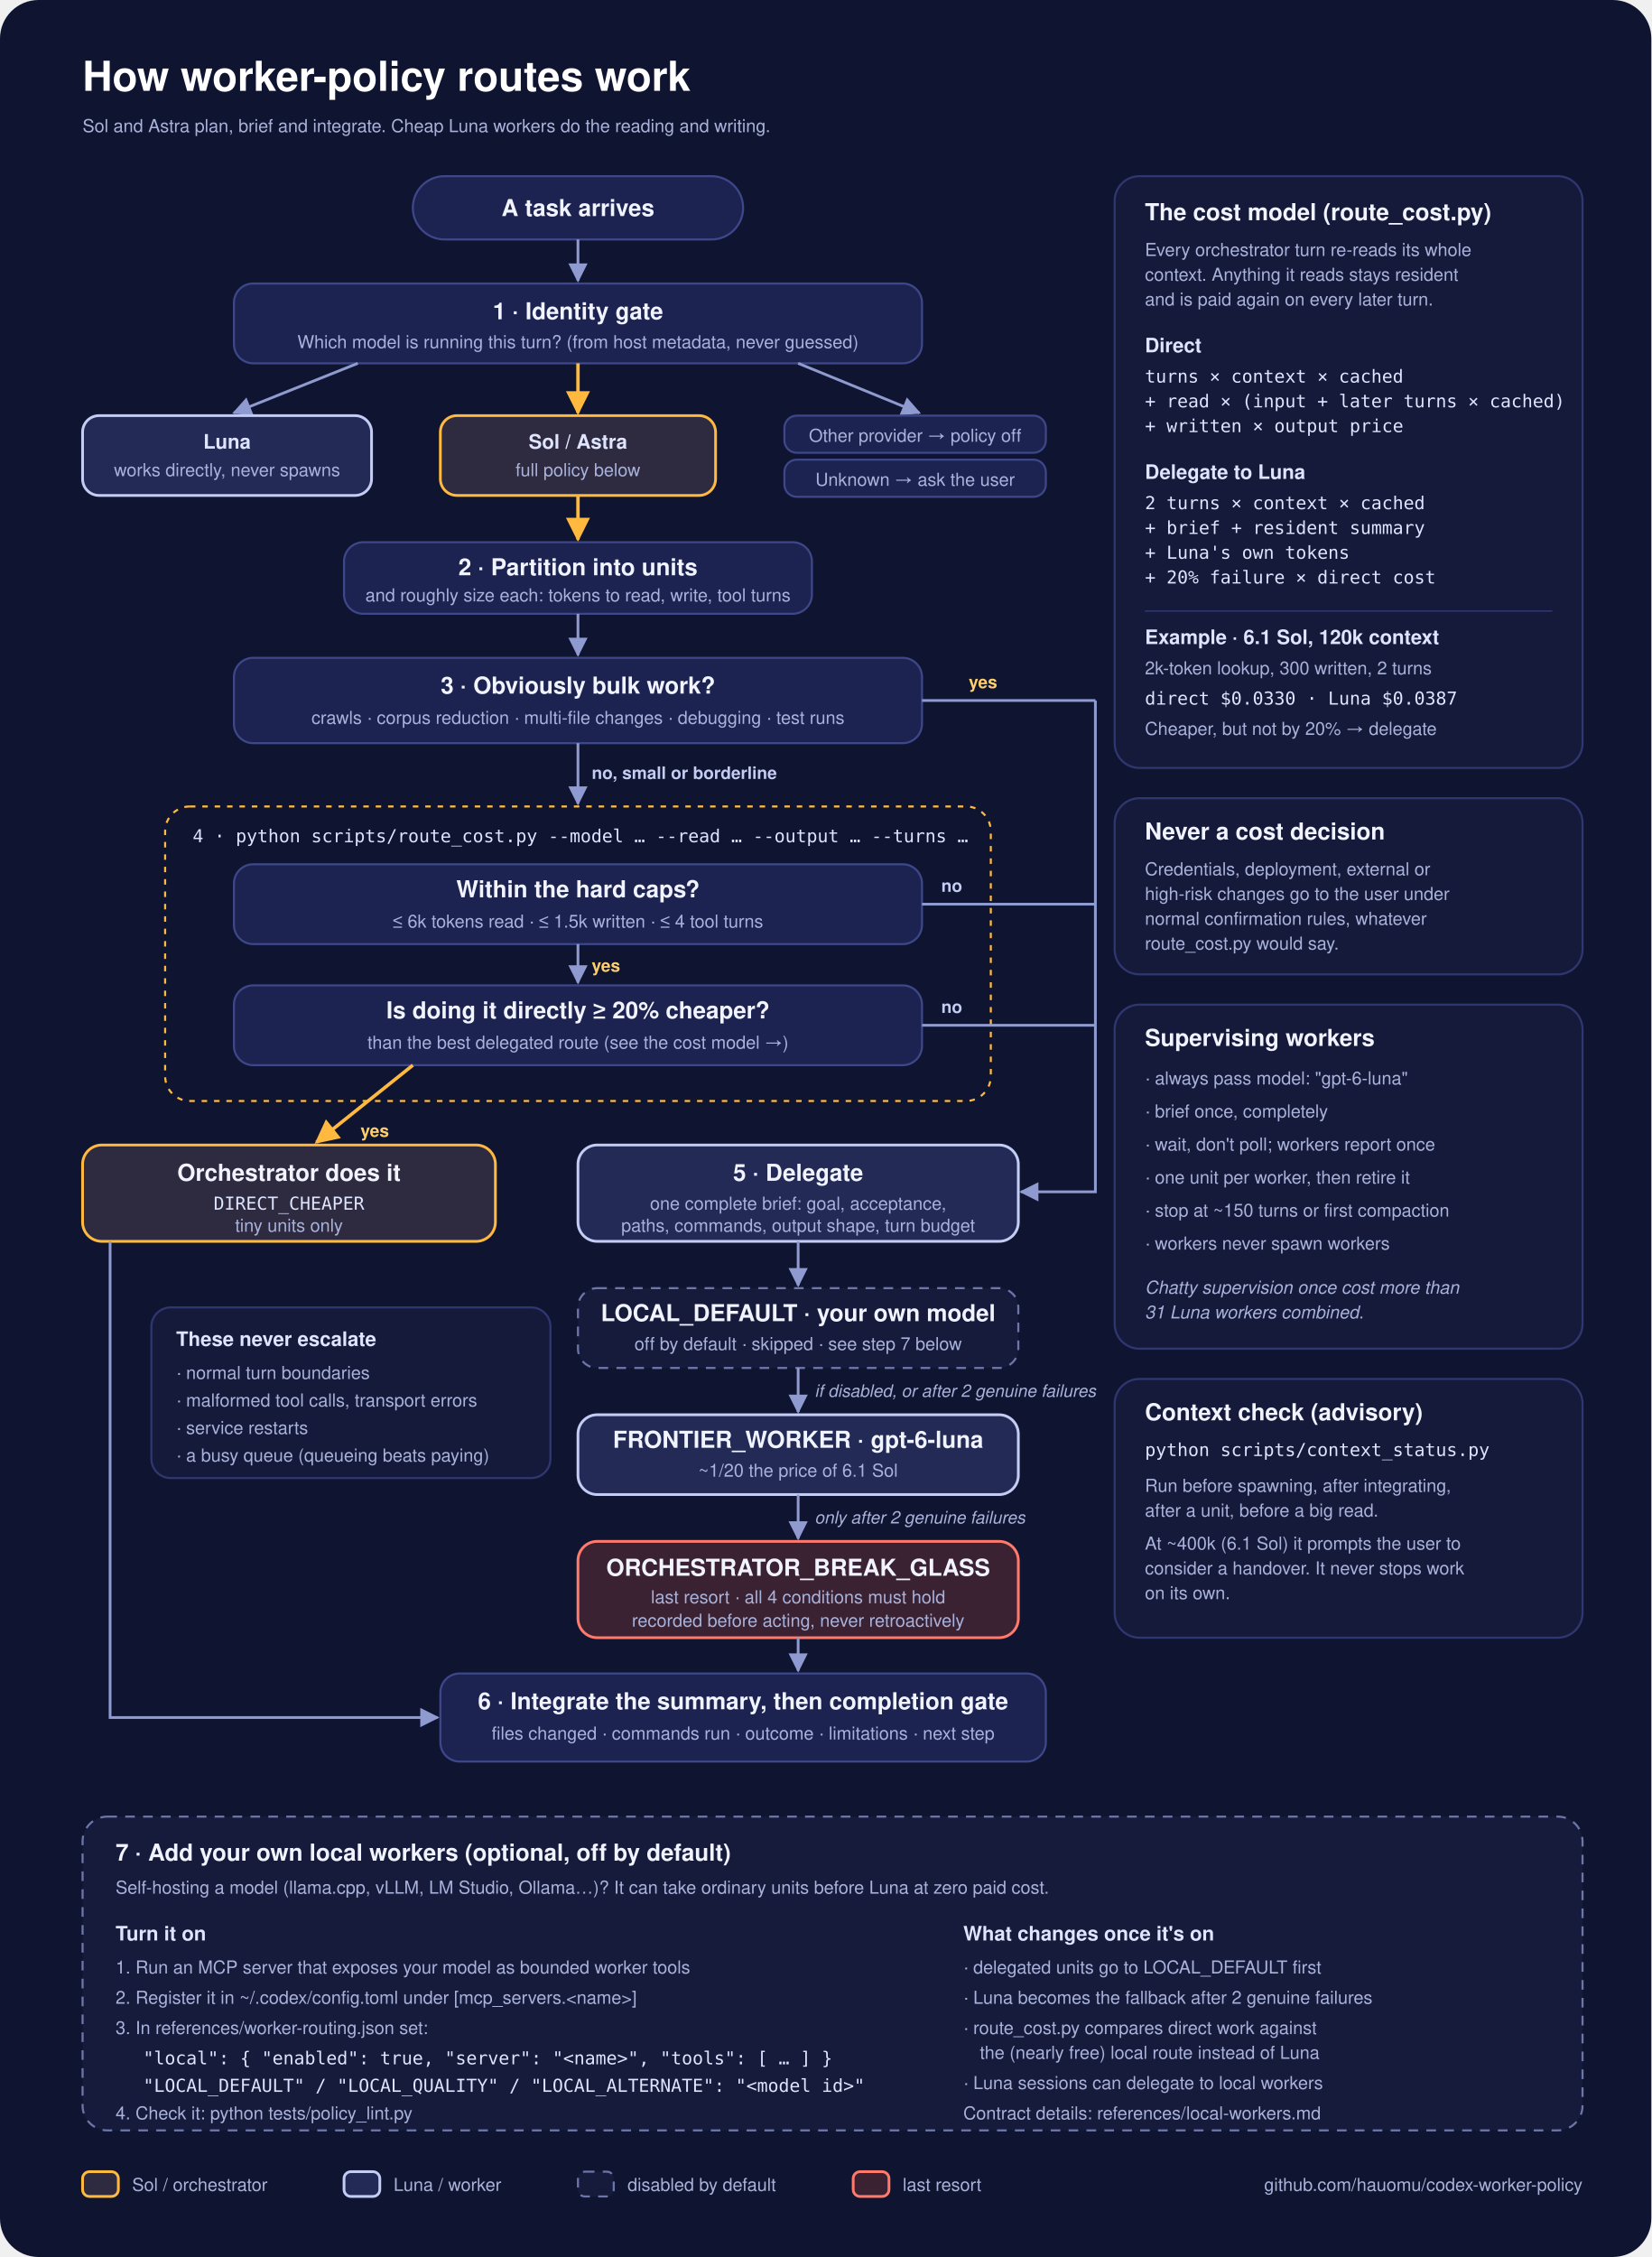
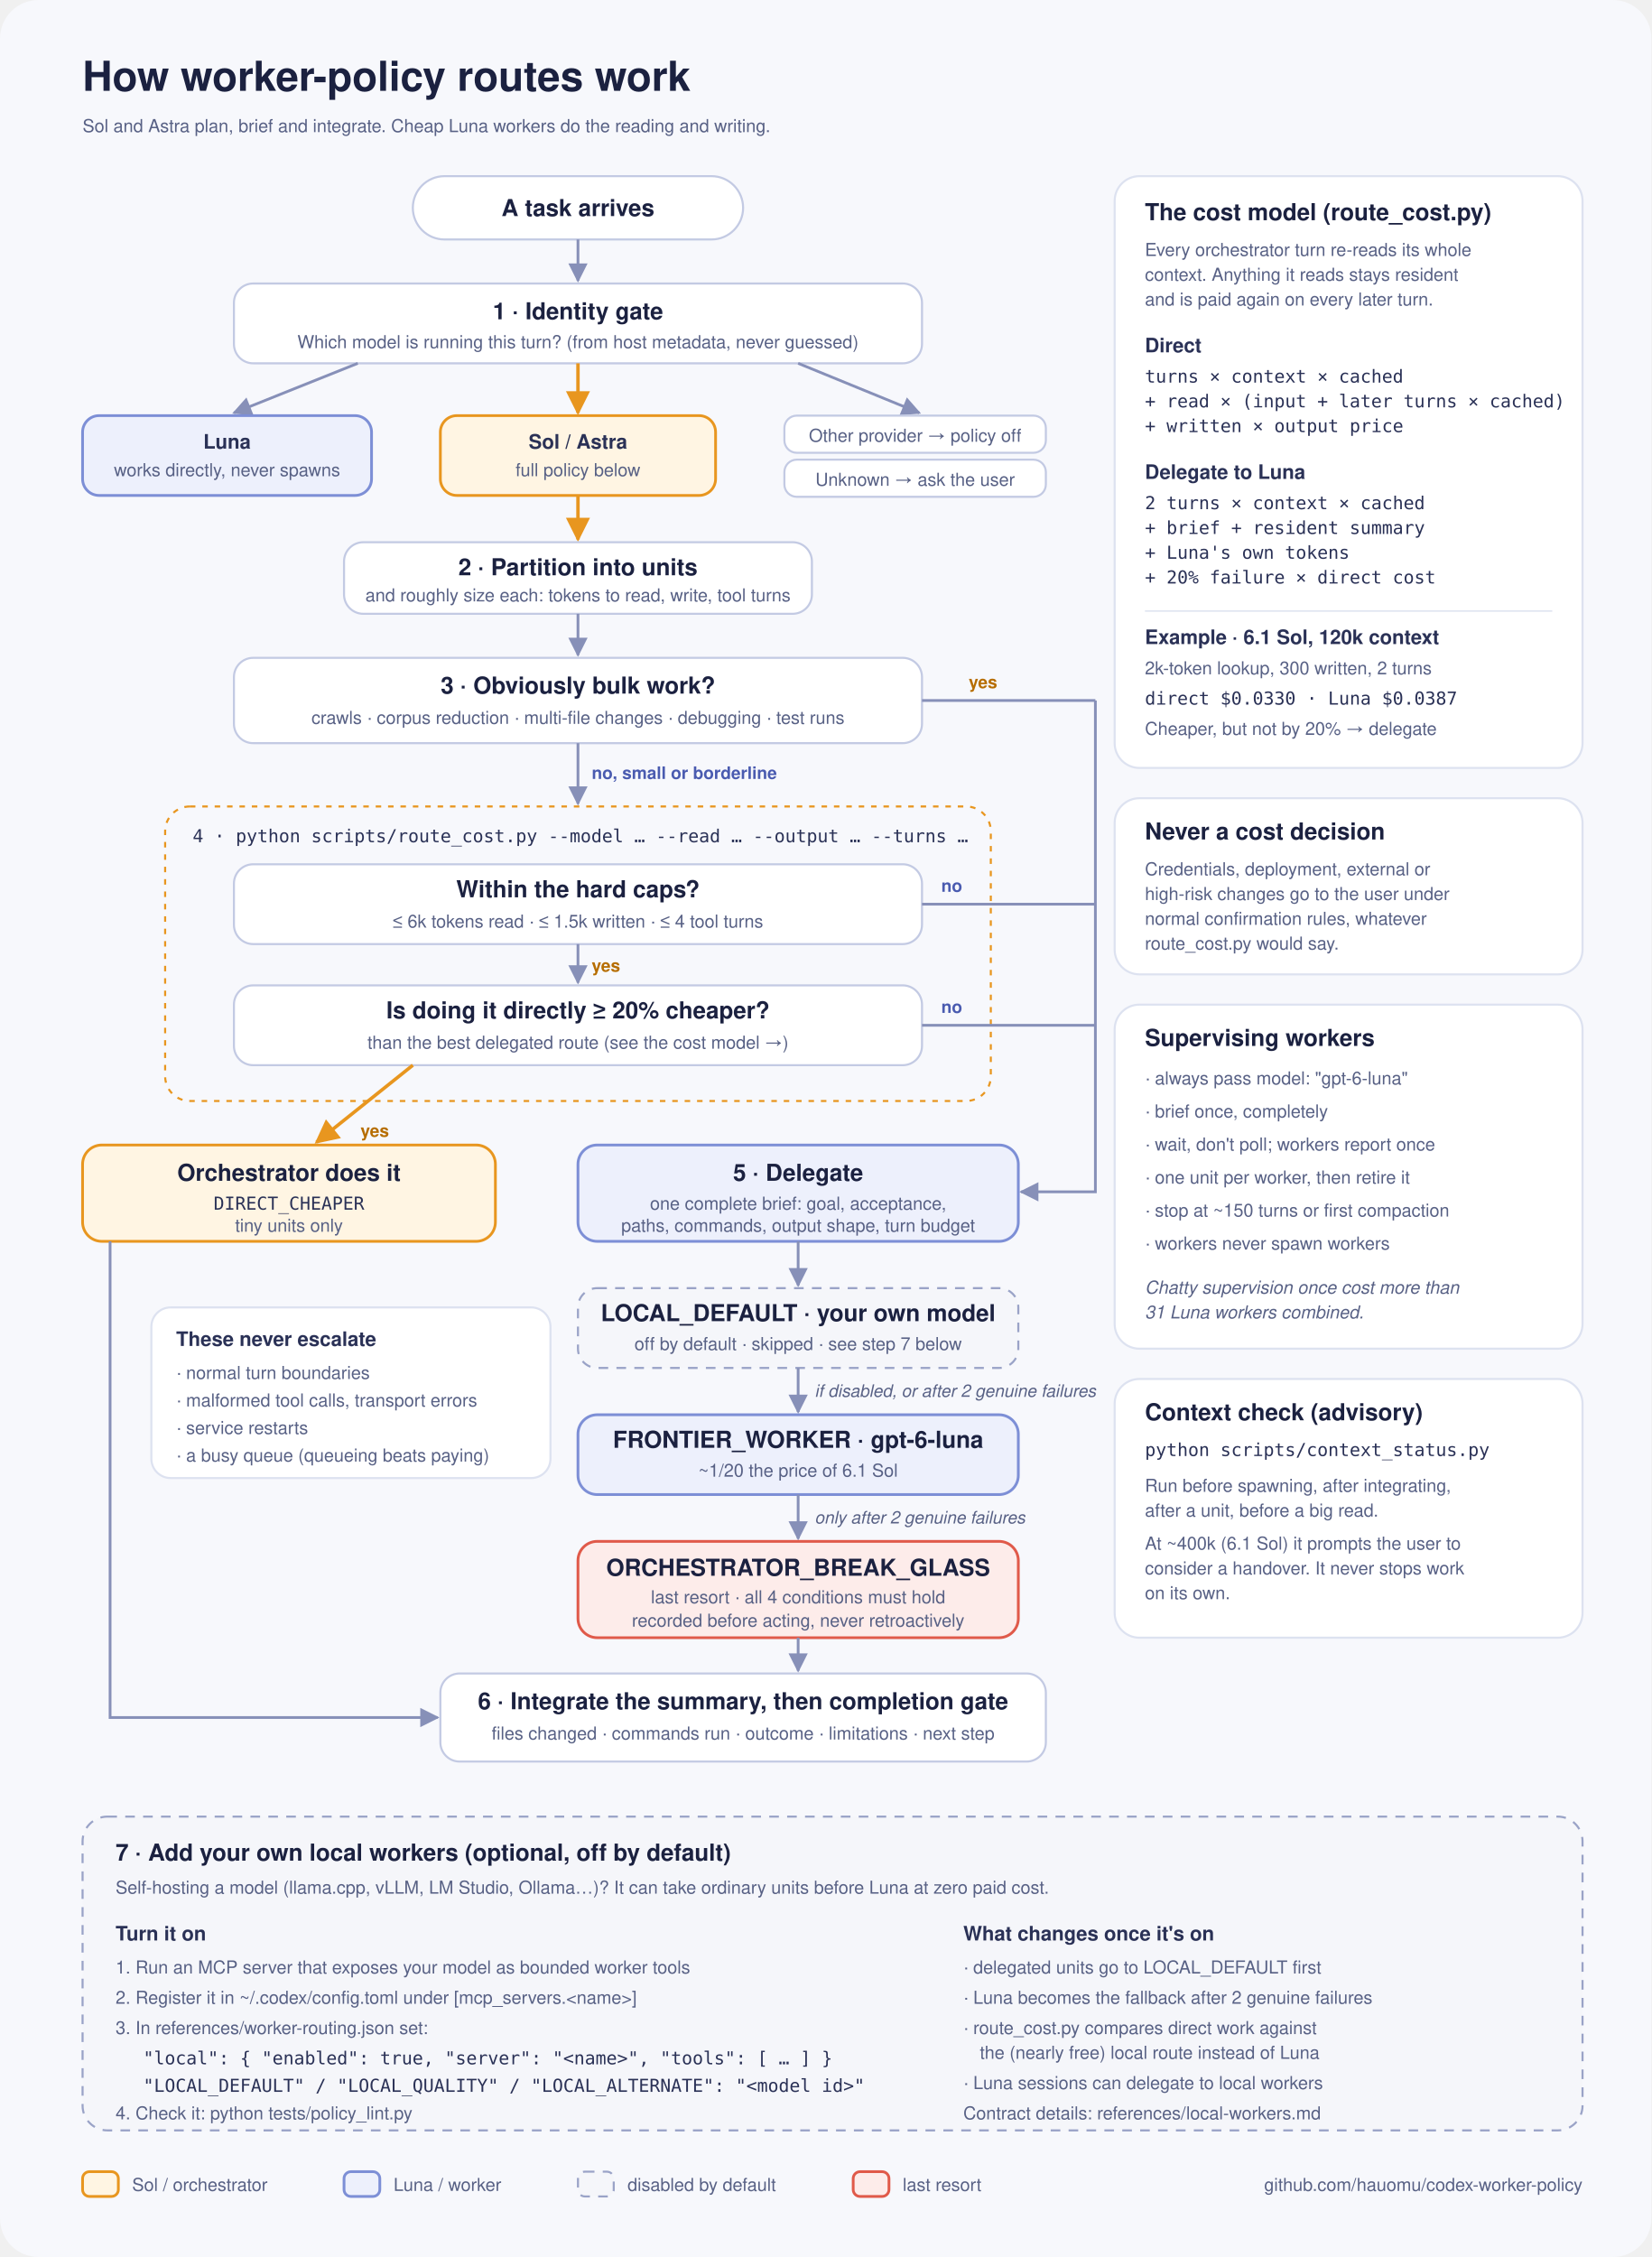
<svg xmlns="http://www.w3.org/2000/svg" viewBox="0 0 1200 1640" width="1200" height="1640" role="img" aria-labelledby="title desc" font-family="Segoe UI, Helvetica, Arial, sans-serif">
  <defs>
    <marker id="arr" viewBox="0 0 10 10" refX="9" refY="5" markerWidth="7" markerHeight="7" orient="auto-start-reverse">
-       <path d="M0 0 L10 5 L0 10 z" fill="#8f9bd0" />
+       <path d="M0 0 L10 5 L0 10 z" fill="#8790b8" />
    </marker>
    <marker id="arrGold" viewBox="0 0 10 10" refX="9" refY="5" markerWidth="7" markerHeight="7" orient="auto-start-reverse">
-       <path d="M0 0 L10 5 L0 10 z" fill="#ffb93f" />
+       <path d="M0 0 L10 5 L0 10 z" fill="#e8961f" />
    </marker>
    <style>
-       .node { fill: #1c2350; stroke: #3d4789; stroke-width: 1.5; }
-       .sol { fill: #2e2a3f; stroke: #ffb93f; stroke-width: 2; }
-       .luna { fill: #222a55; stroke: #c3cdf3; stroke-width: 2; }
-       .off { fill: #161b3c; stroke: #6c76a8; stroke-width: 1.5; stroke-dasharray: 7 6; }
-       .glass { fill: #3a2233; stroke: #ff7a6b; stroke-width: 2; }
-       .panel { fill: #151a3a; stroke: #2f3770; stroke-width: 1.5; }
-       .h { fill: #f1f3ff; font-size: 17px; font-weight: 600; }
-       .t { fill: #dfe4ff; font-size: 14.5px; }
-       .s { fill: #a9b2da; font-size: 13px; }
-       .m { fill: #dfe4ff; font-size: 13px; font-family: Consolas, Menlo, monospace; }
-       .lab { fill: #a9b2da; font-size: 12.5px; font-style: italic; }
-       .yes { fill: #ffcf6b; font-size: 12.5px; font-weight: 600; }
-       .no { fill: #c3cdf3; font-size: 12.5px; font-weight: 600; }
-       .line { stroke: #8f9bd0; stroke-width: 2; fill: none; }
-       .gold { stroke: #ffb93f; stroke-width: 2.5; fill: none; }
+       .node { fill: #ffffff; stroke: #c3cae3; stroke-width: 1.5; }
+       .sol { fill: #fff5e3; stroke: #e8961f; stroke-width: 2; }
+       .luna { fill: #edf0fc; stroke: #7d8fd6; stroke-width: 2; }
+       .off { fill: #f5f6fa; stroke: #9aa3c7; stroke-width: 1.5; stroke-dasharray: 7 6; }
+       .glass { fill: #fdecea; stroke: #e05a4a; stroke-width: 2; }
+       .panel { fill: #ffffff; stroke: #dde2f0; stroke-width: 1.5; }
+       .h { fill: #1b2140; font-size: 17px; font-weight: 600; }
+       .t { fill: #2a3156; font-size: 14.5px; }
+       .s { fill: #586185; font-size: 13px; }
+       .m { fill: #2a3156; font-size: 13px; font-family: Consolas, Menlo, monospace; }
+       .lab { fill: #586185; font-size: 12.5px; font-style: italic; }
+       .yes { fill: #b66d00; font-size: 12.5px; font-weight: 600; }
+       .no { fill: #4a5bb0; font-size: 12.5px; font-weight: 600; }
+       .line { stroke: #8790b8; stroke-width: 2; fill: none; }
+       .gold { stroke: #e8961f; stroke-width: 2.5; fill: none; }
    </style>
  </defs>
-   <rect width="1200" height="1640" rx="28" fill="#0f1430" />
-   <text x="60" y="66" fill="#ffffff" font-size="30" font-weight="700">How worker-policy routes work</text>
+   <rect width="1200" height="1640" rx="28" fill="#f7f8fc" />
+   <text x="60" y="66" fill="#1b2140" font-size="30" font-weight="700">How worker-policy routes work</text>
  <text x="60" y="96" class="s" font-size="15">Sol and Astra plan, brief and integrate. Cheap Luna workers do the reading and writing.</text>
  <rect x="300" y="128" width="240" height="46" rx="23" class="node" />
  <text x="420" y="157" class="h" text-anchor="middle">A task arrives</text>
  <path d="M420 174 L420 204" class="line" marker-end="url(#arr)" />
  <rect x="170" y="206" width="500" height="58" rx="14" class="node" />
  <text x="420" y="232" class="h" text-anchor="middle">1 · Identity gate</text>
  <text x="420" y="253" class="s" text-anchor="middle">Which model is running this turn? (from host metadata, never guessed)</text>
  <path d="M260 264 L170 300" class="line" marker-end="url(#arr)" />
  <path d="M420 264 L420 300" class="gold" marker-end="url(#arrGold)" />
  <path d="M580 264 L668 300" class="line" marker-end="url(#arr)" />
  <rect x="60" y="302" width="210" height="58" rx="12" class="luna" />
  <text x="165" y="326" class="t" text-anchor="middle" font-weight="600">Luna</text>
  <text x="165" y="346" class="s" text-anchor="middle">works directly, never spawns</text>
  <rect x="320" y="302" width="200" height="58" rx="12" class="sol" />
  <text x="420" y="326" class="t" text-anchor="middle" font-weight="600">Sol / Astra</text>
  <text x="420" y="346" class="s" text-anchor="middle">full policy below</text>
  <rect x="570" y="302" width="190" height="27" rx="9" class="node" />
  <text x="665" y="321" class="s" text-anchor="middle">Other provider → policy off</text>
  <rect x="570" y="334" width="190" height="27" rx="9" class="node" />
  <text x="665" y="353" class="s" text-anchor="middle">Unknown → ask the user</text>
  <path d="M420 360 L420 392" class="gold" marker-end="url(#arrGold)" />
  <rect x="250" y="394" width="340" height="52" rx="14" class="node" />
  <text x="420" y="418" class="h" text-anchor="middle">2 · Partition into units</text>
  <text x="420" y="437" class="s" text-anchor="middle">and roughly size each: tokens to read, write, tool turns</text>
  <path d="M420 446 L420 476" class="line" marker-end="url(#arr)" />
  <rect x="170" y="478" width="500" height="62" rx="14" class="node" />
  <text x="420" y="504" class="h" text-anchor="middle">3 · Obviously bulk work?</text>
  <text x="420" y="526" class="s" text-anchor="middle">crawls · corpus reduction · multi-file changes · debugging · test runs</text>
  <path d="M670 509 L796 509" class="line" />
  <text x="704" y="500" class="yes">yes</text>
  <path d="M420 540 L420 584" class="line" marker-end="url(#arr)" />
  <text x="430" y="566" class="no">no, small or borderline</text>
-   <rect x="120" y="586" width="600" height="214" rx="18" fill="none" stroke="#ffb93f" stroke-width="1.5" stroke-dasharray="4 5" />
-   <text x="140" y="612" class="m" fill="#ffcf6b">4 · python scripts/route_cost.py --model … --read … --output … --turns …</text>
+   <rect x="120" y="586" width="600" height="214" rx="18" fill="none" stroke="#e8961f" stroke-width="1.5" stroke-dasharray="4 5" />
+   <text x="140" y="612" class="m" fill="#b66d00">4 · python scripts/route_cost.py --model … --read … --output … --turns …</text>
  <rect x="170" y="628" width="500" height="58" rx="14" class="node" />
  <text x="420" y="652" class="h" text-anchor="middle">Within the hard caps?</text>
  <text x="420" y="674" class="s" text-anchor="middle">≤ 6k tokens read · ≤ 1.5k written · ≤ 4 tool turns</text>
  <path d="M670 657 L796 657" class="line" />
  <text x="684" y="648" class="no">no</text>
  <path d="M420 686 L420 714" class="line" marker-end="url(#arr)" />
  <text x="430" y="706" class="yes">yes</text>
  <rect x="170" y="716" width="500" height="58" rx="14" class="node" />
  <text x="420" y="740" class="h" text-anchor="middle">Is doing it directly ≥ 20% cheaper?</text>
  <text x="420" y="762" class="s" text-anchor="middle">than the best delegated route (see the cost model →)</text>
  <path d="M670 745 L796 745" class="line" />
  <text x="684" y="736" class="no">no</text>
  <path d="M300 774 L230 830" class="gold" marker-end="url(#arrGold)" />
  <text x="262" y="826" class="yes">yes</text>
  <rect x="60" y="832" width="300" height="70" rx="14" class="sol" />
  <text x="210" y="858" class="h" text-anchor="middle">Orchestrator does it</text>
-   <text x="210" y="879" class="m" text-anchor="middle" fill="#ffcf6b">DIRECT_CHEAPER</text>
+   <text x="210" y="879" class="m" text-anchor="middle" fill="#b66d00">DIRECT_CHEAPER</text>
  <text x="210" y="895" class="s" text-anchor="middle">tiny units only</text>
  <path d="M796 509 L796 866 L742 866" class="line" marker-end="url(#arr)" />
  <rect x="420" y="832" width="320" height="70" rx="14" class="luna" />
  <text x="580" y="858" class="h" text-anchor="middle">5 · Delegate</text>
  <text x="580" y="879" class="s" text-anchor="middle">one complete brief: goal, acceptance,</text>
  <text x="580" y="895" class="s" text-anchor="middle">paths, commands, output shape, turn budget</text>
  <path d="M580 902 L580 934" class="line" marker-end="url(#arr)" />
  <rect x="420" y="936" width="320" height="58" rx="14" class="off" />
-   <text x="580" y="960" class="h" text-anchor="middle" fill="#c5cbe8">LOCAL_DEFAULT · your own model</text>
+   <text x="580" y="960" class="h" text-anchor="middle" fill="#5e6690">LOCAL_DEFAULT · your own model</text>
  <text x="580" y="981" class="s" text-anchor="middle">off by default · skipped · see step 7 below</text>
  <path d="M580 994 L580 1026" class="line" marker-end="url(#arr)" />
  <text x="592" y="1015" class="lab">if disabled, or after 2 genuine failures</text>
  <rect x="420" y="1028" width="320" height="58" rx="14" class="luna" />
  <text x="580" y="1052" class="h" text-anchor="middle">FRONTIER_WORKER · gpt-6-luna</text>
  <text x="580" y="1073" class="s" text-anchor="middle">~1/20 the price of 6.1 Sol</text>
  <path d="M580 1086 L580 1118" class="line" marker-end="url(#arr)" />
  <text x="592" y="1107" class="lab">only after 2 genuine failures</text>
  <rect x="420" y="1120" width="320" height="70" rx="14" class="glass" />
  <text x="580" y="1145" class="h" text-anchor="middle">ORCHESTRATOR_BREAK_GLASS</text>
  <text x="580" y="1165" class="s" text-anchor="middle">last resort · all 4 conditions must hold</text>
  <text x="580" y="1182" class="s" text-anchor="middle">recorded before acting, never retroactively</text>
  <rect x="110" y="950" width="290" height="124" rx="14" class="panel" />
  <text x="128" y="978" class="t" font-weight="600">These never escalate</text>
  <text x="128" y="1002" class="s">· normal turn boundaries</text>
  <text x="128" y="1022" class="s">· malformed tool calls, transport errors</text>
  <text x="128" y="1042" class="s">· service restarts</text>
  <text x="128" y="1062" class="s">· a busy queue (queueing beats paying)</text>
  <path d="M80 902 L80 1248 L318 1248" class="line" marker-end="url(#arr)" />
  <path d="M580 1190 L580 1214" class="line" marker-end="url(#arr)" />
  <rect x="320" y="1216" width="440" height="64" rx="14" class="node" />
  <text x="540" y="1242" class="h" text-anchor="middle">6 · Integrate the summary, then completion gate</text>
  <text x="540" y="1264" class="s" text-anchor="middle">files changed · commands run · outcome · limitations · next step</text>
  <rect x="810" y="128" width="340" height="430" rx="18" class="panel" />
  <text x="832" y="160" class="h">The cost model (route_cost.py)</text>
  <text x="832" y="186" class="s">Every orchestrator turn re-reads its whole</text>
  <text x="832" y="204" class="s">context. Anything it reads stays resident</text>
  <text x="832" y="222" class="s">and is paid again on every later turn.</text>
-   <text x="832" y="256" class="t" font-weight="600" fill="#ffcf6b">Direct</text>
+   <text x="832" y="256" class="t" font-weight="600" fill="#b66d00">Direct</text>
  <text x="832" y="278" class="m">turns × context × cached</text>
  <text x="832" y="296" class="m">+ read × (input + later turns × cached)</text>
  <text x="832" y="314" class="m">+ written × output price</text>
-   <text x="832" y="348" class="t" font-weight="600" fill="#c3cdf3">Delegate to Luna</text>
+   <text x="832" y="348" class="t" font-weight="600" fill="#4a5bb0">Delegate to Luna</text>
  <text x="832" y="370" class="m">2 turns × context × cached</text>
  <text x="832" y="388" class="m">+ brief + resident summary</text>
  <text x="832" y="406" class="m">+ Luna's own tokens</text>
  <text x="832" y="424" class="m">+ 20% failure × direct cost</text>
-   <line x1="832" y1="444" x2="1128" y2="444" stroke="#2f3770" />
+   <line x1="832" y1="444" x2="1128" y2="444" stroke="#dde2f0" />
  <text x="832" y="468" class="t" font-weight="600">Example · 6.1 Sol, 120k context</text>
  <text x="832" y="490" class="s">2k-token lookup, 300 written, 2 turns</text>
  <text x="832" y="512" class="m">direct $0.0330 · Luna $0.0387</text>
  <text x="832" y="534" class="s">Cheaper, but not by 20% → delegate</text>
  <rect x="810" y="580" width="340" height="128" rx="18" class="panel" />
  <text x="832" y="610" class="h">Never a cost decision</text>
  <text x="832" y="636" class="s">Credentials, deployment, external or</text>
  <text x="832" y="654" class="s">high-risk changes go to the user under</text>
  <text x="832" y="672" class="s">normal confirmation rules, whatever</text>
  <text x="832" y="690" class="s">route_cost.py would say.</text>
  <rect x="810" y="730" width="340" height="250" rx="18" class="panel" />
  <text x="832" y="760" class="h">Supervising workers</text>
  <text x="832" y="788" class="s">· always pass model: "gpt-6-luna"</text>
  <text x="832" y="812" class="s">· brief once, completely</text>
  <text x="832" y="836" class="s">· wait, don't poll; workers report once</text>
  <text x="832" y="860" class="s">· one unit per worker, then retire it</text>
  <text x="832" y="884" class="s">· stop at ~150 turns or first compaction</text>
  <text x="832" y="908" class="s">· workers never spawn workers</text>
  <text x="832" y="940" class="s" font-style="italic">Chatty supervision once cost more than</text>
  <text x="832" y="958" class="s" font-style="italic">31 Luna workers combined.</text>
  <rect x="810" y="1002" width="340" height="188" rx="18" class="panel" />
  <text x="832" y="1032" class="h">Context check (advisory)</text>
  <text x="832" y="1058" class="m">python scripts/context_status.py</text>
  <text x="832" y="1084" class="s">Run before spawning, after integrating,</text>
  <text x="832" y="1102" class="s">after a unit, before a big read.</text>
  <text x="832" y="1126" class="s">At ~400k (6.1 Sol) it prompts the user to</text>
  <text x="832" y="1144" class="s">consider a handover. It never stops work</text>
  <text x="832" y="1162" class="s">on its own.</text>
-   <rect x="60" y="1320" width="1090" height="228" rx="18" class="off" fill="#141938" />
+   <rect x="60" y="1320" width="1090" height="228" rx="18" class="off" fill="#fafbfe" />
  <text x="84" y="1352" class="h">7 · Add your own local workers (optional, off by default)</text>
  <text x="84" y="1376" class="s">Self-hosting a model (llama.cpp, vLLM, LM Studio, Ollama…)? It can take ordinary units before Luna at zero paid cost.</text>
  <text x="84" y="1410" class="t" font-weight="600">Turn it on</text>
  <text x="84" y="1434" class="s">1. Run an MCP server that exposes your model as bounded worker tools</text>
  <text x="84" y="1456" class="s">2. Register it in ~/.codex/config.toml under [mcp_servers.&lt;name&gt;]</text>
  <text x="84" y="1478" class="s">3. In references/worker-routing.json set:</text>
  <text x="104" y="1500" class="m">"local": { "enabled": true, "server": "&lt;name&gt;", "tools": [ … ] }</text>
  <text x="104" y="1520" class="m">"LOCAL_DEFAULT" / "LOCAL_QUALITY" / "LOCAL_ALTERNATE": "&lt;model id&gt;"</text>
  <text x="84" y="1540" class="s">4. Check it: python tests/policy_lint.py</text>
  <text x="700" y="1410" class="t" font-weight="600">What changes once it's on</text>
  <text x="700" y="1434" class="s">· delegated units go to LOCAL_DEFAULT first</text>
  <text x="700" y="1456" class="s">· Luna becomes the fallback after 2 genuine failures</text>
  <text x="700" y="1478" class="s">· route_cost.py compares direct work against</text>
  <text x="712" y="1496" class="s">the (nearly free) local route instead of Luna</text>
  <text x="700" y="1518" class="s">· Luna sessions can delegate to local workers</text>
  <text x="700" y="1540" class="s">Contract details: references/local-workers.md</text>
  <g transform="translate(60 1578)">
    <rect width="26" height="18" rx="5" class="sol" />
    <text x="36" y="14" class="s">Sol / orchestrator</text>
    <rect x="190" width="26" height="18" rx="5" class="luna" />
    <text x="226" y="14" class="s">Luna / worker</text>
    <rect x="360" width="26" height="18" rx="5" class="off" />
    <text x="396" y="14" class="s">disabled by default</text>
    <rect x="560" width="26" height="18" rx="5" class="glass" />
    <text x="596" y="14" class="s">last resort</text>
  </g>
  <text x="1150" y="1592" class="s" text-anchor="end">github.com/hauomu/codex-worker-policy</text>
</svg>
